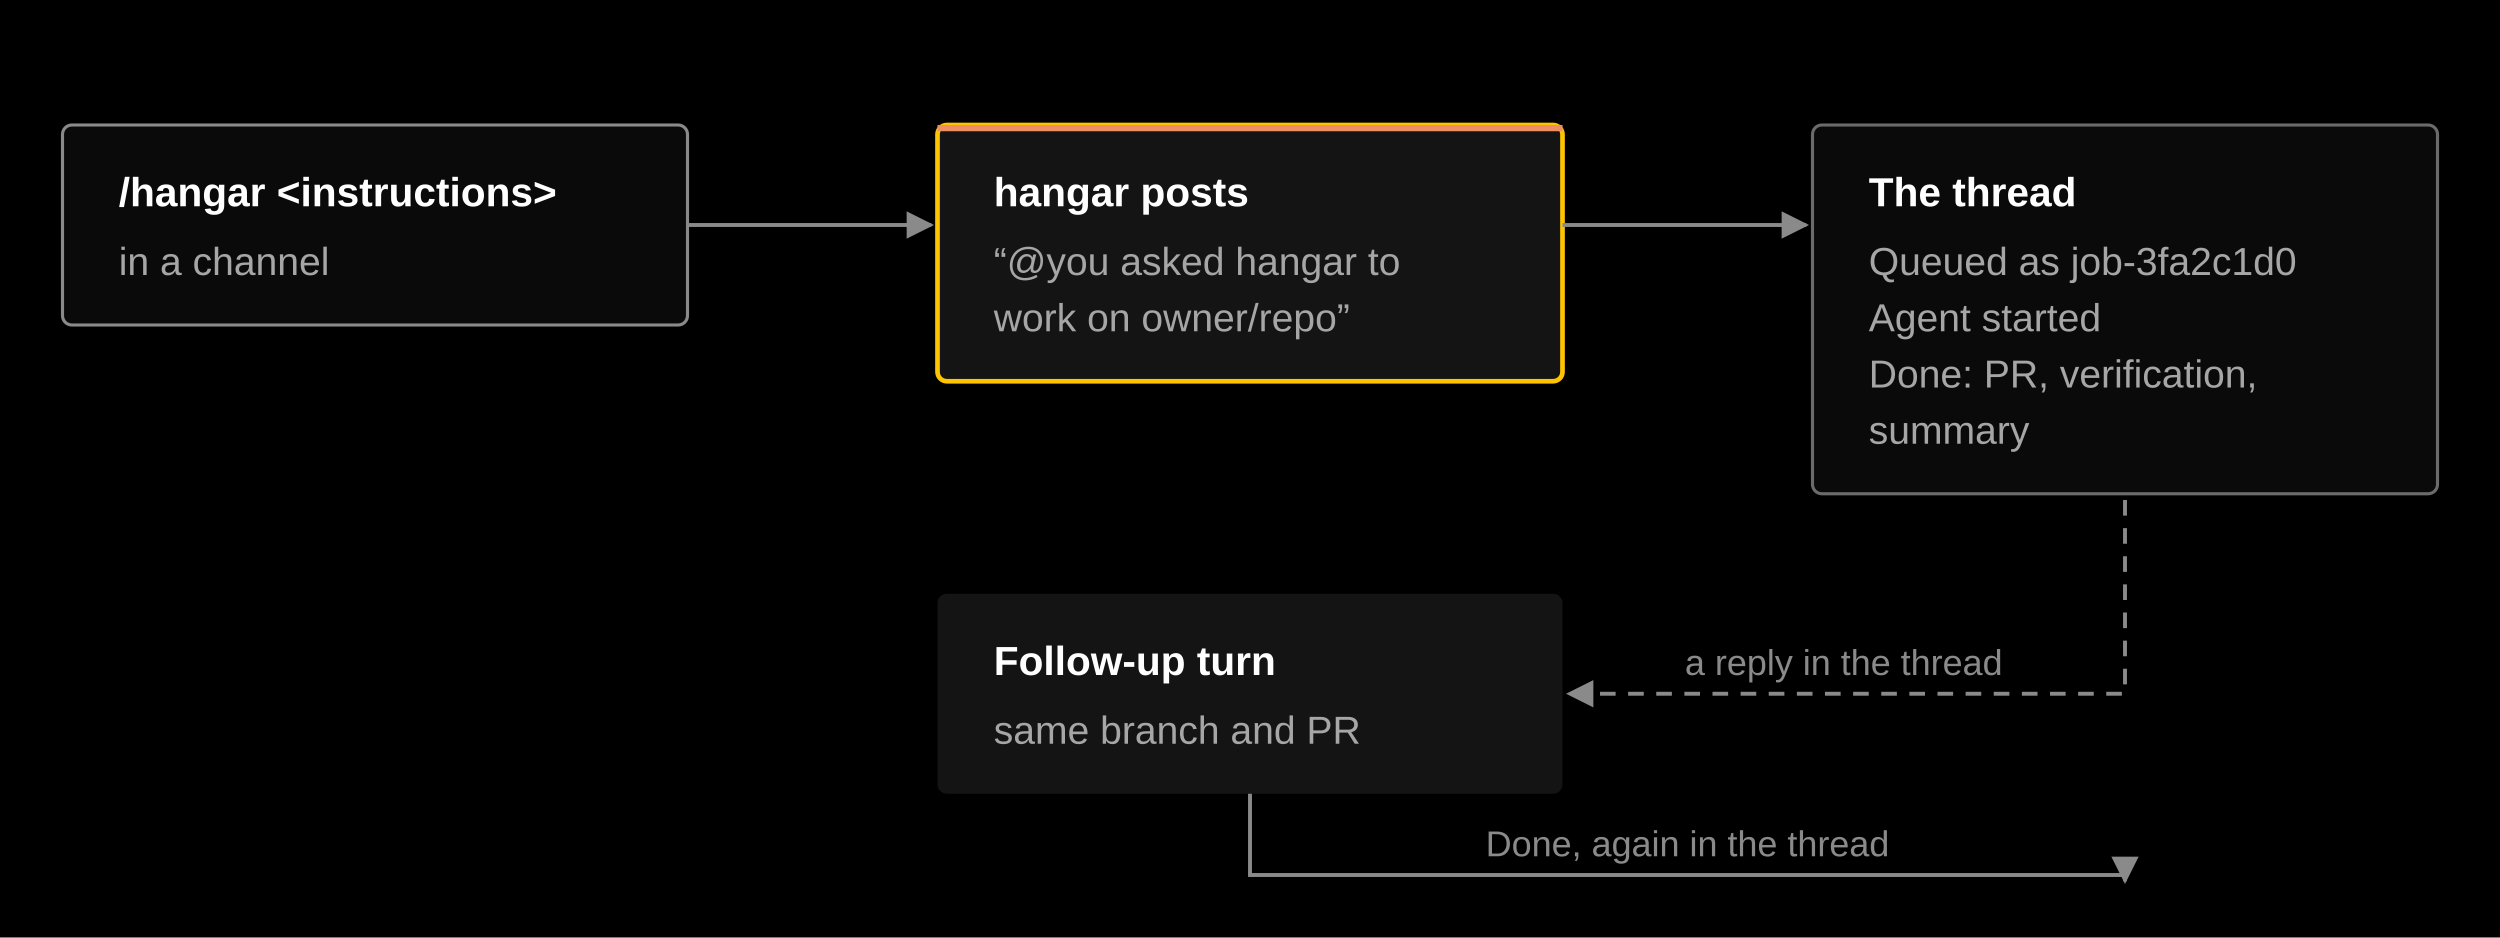
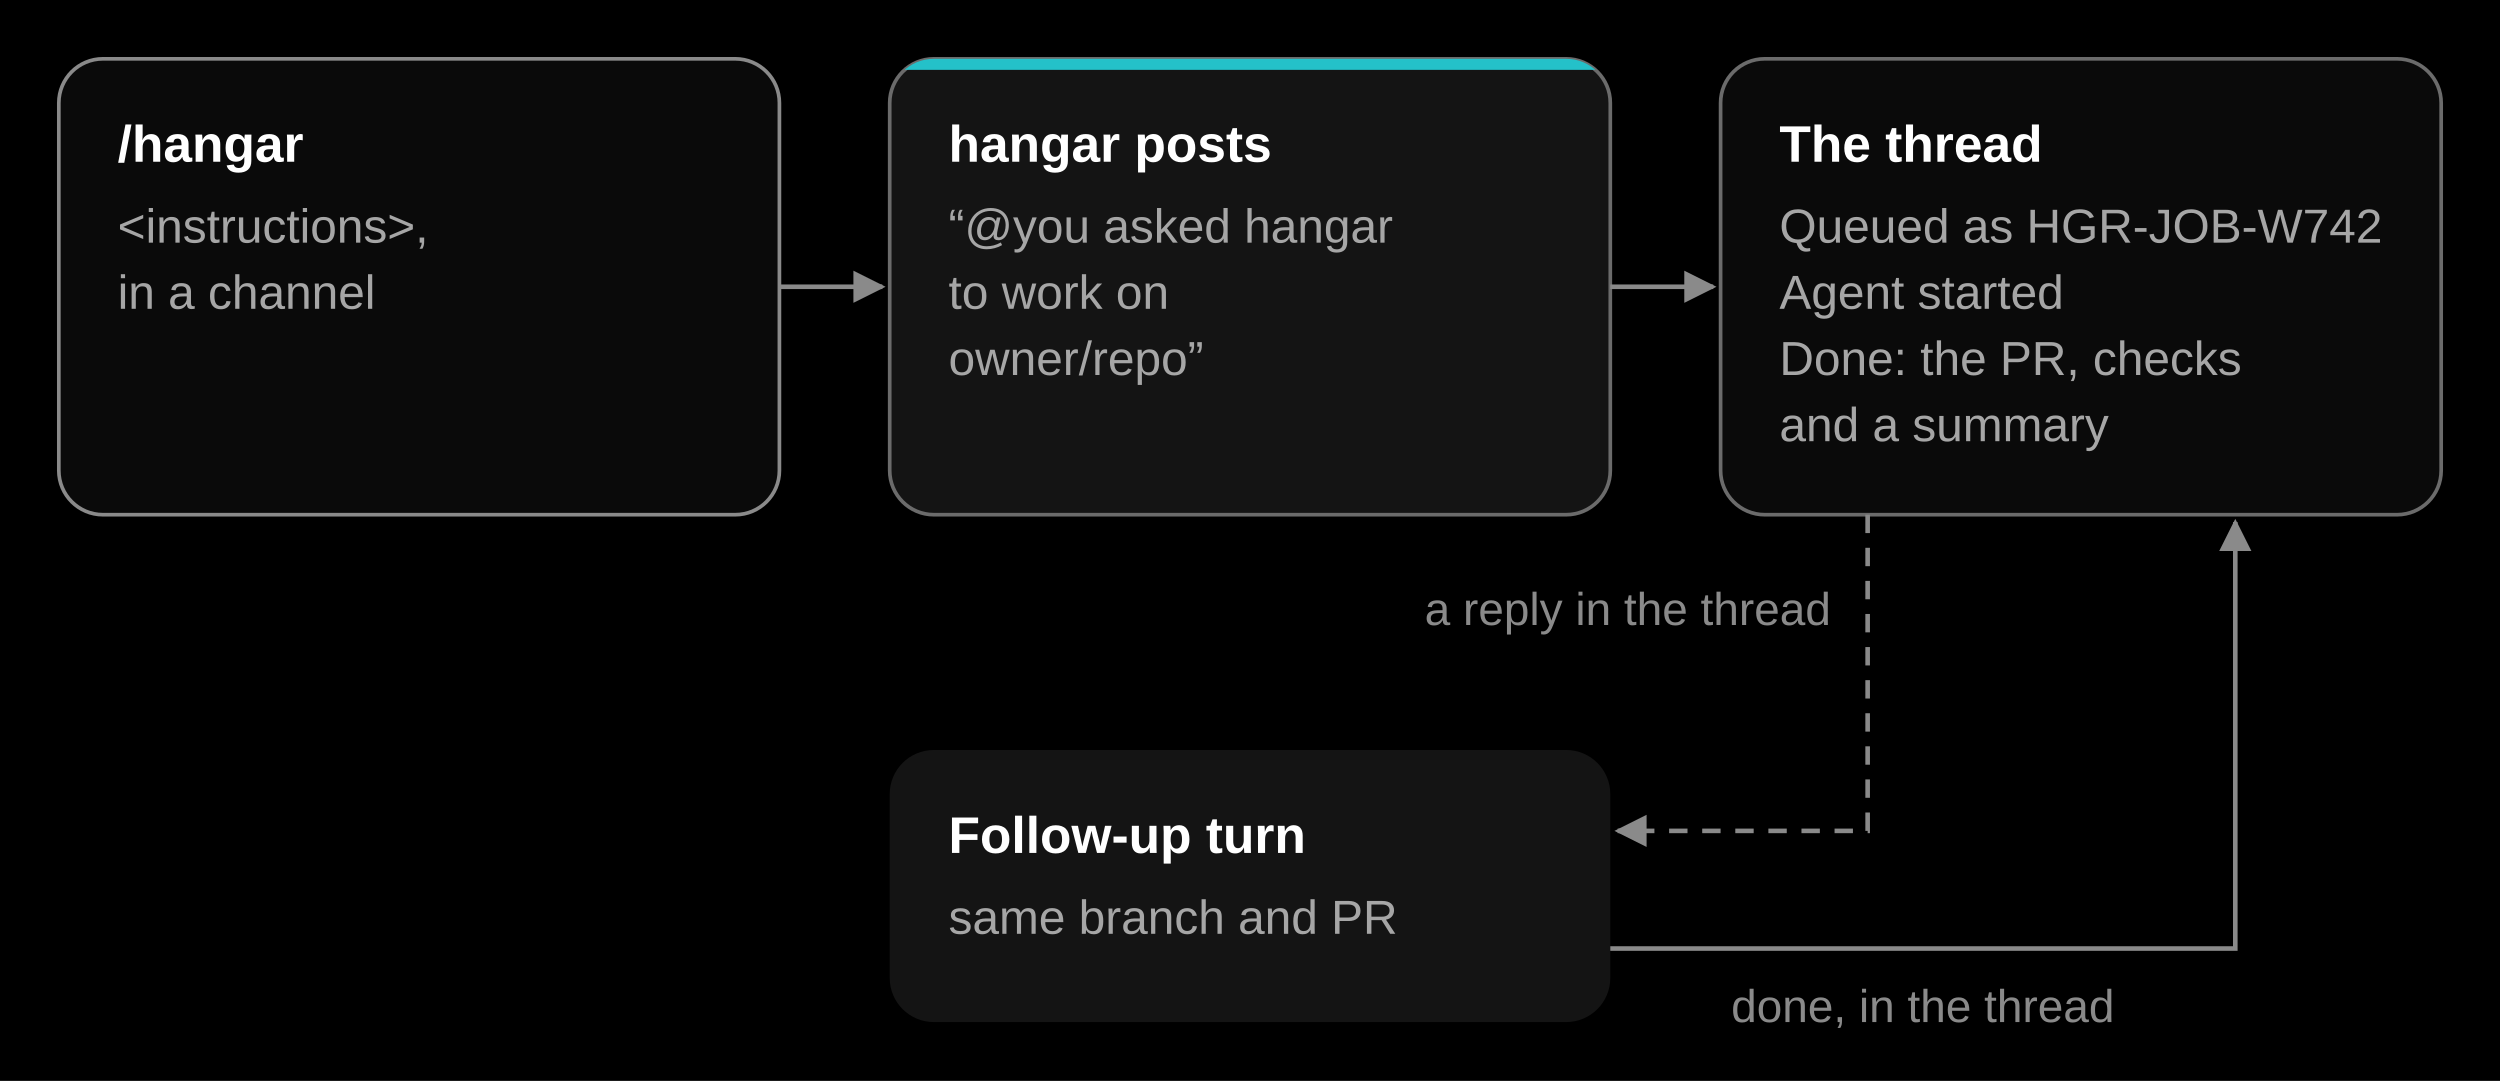
- <svg xmlns="http://www.w3.org/2000/svg" class="af-d" viewBox="0 0 800 300" role="img" aria-label="Slack: a command, a thread, a follow-up">
+ <svg xmlns="http://www.w3.org/2000/svg" class="af-d" viewBox="0 0 680 294" role="img" aria-label="Slack: a command, a thread, a follow-up">
  <style>
-   .af-d .bg { fill: var(--af-canvas, #000); }
+   .af-d .bg { fill: var(--af-canvas, #000000); }
  .af-d .box { fill: var(--af-raised, #141414); }
-   .af-d .box-hub { fill: var(--af-raised, #141414); stroke: var(--af-brand-line, #FFC400); stroke-width: 1.5; }
+   .af-d .box-hub { fill: var(--af-raised, #141414); stroke: var(--af-line-strong, #6B6B6B); stroke-width: 1; }
  .af-d .box-plan { fill: none; stroke: var(--af-line-strong, #6B6B6B); stroke-width: 1; stroke-dasharray: 4 4; }
  .af-d .box-ext { fill: var(--af-surface, #0A0A0A); stroke: var(--af-line-strong, #6B6B6B); stroke-width: 1; }
  .af-d .person { fill: var(--af-surface, #0A0A0A); stroke: var(--af-fg-subtle, #8A8A8A); stroke-width: 1; }
-   .af-d .bound { fill: none; stroke: var(--af-rule, #3A3A3A); stroke-width: 1; stroke-dasharray: 2 5; }
-   .af-d .name { font: 700 15px "Archivo", "Helvetica Neue", Arial, sans-serif; font-stretch: 125%; fill: var(--af-fg, #fff); }
-   .af-d .name-s { font: 700 13px "Archivo", "Helvetica Neue", Arial, sans-serif; font-stretch: 125%; fill: var(--af-fg, #fff); }
-   .af-d .title { font: 700 20px "Archivo", "Helvetica Neue", Arial, sans-serif; font-stretch: 125%; fill: var(--af-fg, #fff); }
-   .af-d .body { font: 400 12.5px "Red Hat Text", "Helvetica Neue", Arial, sans-serif; fill: var(--af-fg-muted, #A6A6A6); }
-   .af-d .lbl { font: 500 10.5px "DM Mono", ui-monospace, Menlo, monospace; letter-spacing: .08em; fill: var(--af-fg-subtle, #8A8A8A); }
+   .af-d .name { font: 700 16px "Archivo", "Helvetica Neue", Arial, sans-serif; font-stretch: 125%; fill: var(--af-fg, #FFFFFF); }
+   .af-d .name-s { font: 700 14px "Archivo", "Helvetica Neue", Arial, sans-serif; font-stretch: 125%; fill: var(--af-fg, #FFFFFF); }
+   .af-d .title { font: 700 20px "Archivo", "Helvetica Neue", Arial, sans-serif; font-stretch: 125%; fill: var(--af-fg, #FFFFFF); }
+   .af-d .body { font: 400 13px "Red Hat Text", "Helvetica Neue", Arial, sans-serif; fill: var(--af-fg-muted, #A6A6A6); }
+   .af-d .lbl { font: 500 12.5px "Red Hat Text", "Helvetica Neue", Arial, sans-serif; fill: var(--af-fg-subtle, #8A8A8A); }
  .af-d .edge { fill: none; stroke: var(--af-fg-subtle, #8A8A8A); stroke-width: 1.25; }
  .af-d .edge-plan { fill: none; stroke: var(--af-fg-subtle, #8A8A8A); stroke-width: 1.25; stroke-dasharray: 5 4; }
-   .af-d .elabel { font: 400 11.5px "Red Hat Text", "Helvetica Neue", Arial, sans-serif; fill: var(--af-fg-subtle, #8A8A8A); }
+   .af-d .elabel { font: 400 12.5px "Red Hat Text", "Helvetica Neue", Arial, sans-serif; fill: var(--af-fg-subtle, #8A8A8A); }
  .af-d .arrowhead { fill: var(--af-fg-subtle, #8A8A8A); }
  .af-d .dot { fill: var(--af-dot-field, #262626); }
</style>
  <defs>
-     <marker id="slack:-a-command,-a-thre-arrow" viewBox="0 0 10 10" refX="9" refY="5" markerWidth="7" markerHeight="7" orient="auto-start-reverse">
+     <marker id="slack-arrow" viewBox="0 0 10 10" refX="9" refY="5" markerWidth="7" markerHeight="7" orient="auto-start-reverse">
      <path class="arrowhead" d="M0 0L10 5L0 10z" />
    </marker>
  </defs>
-   <rect class="bg" width="800" height="300" />
-   <rect class="person" x="20" y="40" width="200" height="64" rx="3" />
-   <text class="name-s" x="38" y="66">/hangar &lt;instructions&gt;</text>
-   <text class="body" x="38" y="88">in a channel</text>
-   <rect class="box-hub" x="300" y="40" width="200" height="82" rx="3" />
-   <rect x="300" y="40" width="200" height="2" fill="var(--af-product-hangar, #EE8F63)" />
-   <text class="name-s" x="318" y="66">hangar posts</text>
-   <text class="body" x="318" y="88">“@you asked hangar to</text>
-   <text class="body" x="318" y="106">work on owner/repo”</text>
-   <rect class="box-ext" x="580" y="40" width="200" height="118" rx="3" />
-   <text class="name-s" x="598" y="66">The thread</text>
-   <text class="body" x="598" y="88">Queued as job-3fa2c1d0</text>
-   <text class="body" x="598" y="106">Agent started</text>
-   <text class="body" x="598" y="124">Done: PR, verification,</text>
-   <text class="body" x="598" y="142">summary</text>
-   <path class="edge" d="M220 72H298" marker-end="url(#slack:-a-command,-a-thre-arrow)" />
-   <path class="edge" d="M500 72H578" marker-end="url(#slack:-a-command,-a-thre-arrow)" />
-   <rect class="box" x="300" y="190" width="200" height="64" rx="3" />
-   <text class="name-s" x="318" y="216">Follow-up turn</text>
-   <text class="body" x="318" y="238">same branch and PR</text>
-   <path class="edge-plan" d="M680 160V222H502" marker-end="url(#slack:-a-command,-a-thre-arrow)" />
-   <text class="elabel" x="590" y="216" text-anchor="middle">a reply in the thread</text>
-   <path class="edge" d="M400 254V280H680V282" marker-end="url(#slack:-a-command,-a-thre-arrow)" />
-   <text class="elabel" x="540" y="274" text-anchor="middle">Done, again in the thread</text>
+   <rect class="bg" width="680" height="294" />
+   <rect class="person" x="16" y="16" width="196" height="124" rx="12" />
+   <text class="name-s" x="32" y="44">/hangar</text>
+   <text class="body" x="32" y="66">&lt;instructions&gt;,</text>
+   <text class="body" x="32" y="84">in a channel</text>
+   <rect class="box-hub" x="242" y="16" width="196" height="124" rx="12" />
+   <clipPath id="slack-pe242-16-196-124">
+     <rect x="242" y="16" width="196" height="124" rx="12" />
+   </clipPath>
+   <rect x="242" y="16" width="196" height="3" fill="var(--af-product-hangar, #24C1C9)" clip-path="url(#slack-pe242-16-196-124)" />
+   <text class="name-s" x="258" y="44">hangar posts</text>
+   <text class="body" x="258" y="66">“@you asked hangar</text>
+   <text class="body" x="258" y="84">to work on</text>
+   <text class="body" x="258" y="102">owner/repo”</text>
+   <rect class="box-ext" x="468" y="16" width="196" height="124" rx="12" />
+   <text class="name-s" x="484" y="44">The thread</text>
+   <text class="body" x="484" y="66">Queued as HGR-JOB-W742</text>
+   <text class="body" x="484" y="84">Agent started</text>
+   <text class="body" x="484" y="102">Done: the PR, checks</text>
+   <text class="body" x="484" y="120">and a summary</text>
+   <path class="edge" d="M212 78H240" marker-end="url(#slack-arrow)" />
+   <path class="edge" d="M438 78H466" marker-end="url(#slack-arrow)" />
+   <rect class="box" x="242" y="204" width="196" height="74" rx="12" />
+   <text class="name-s" x="258" y="232">Follow-up turn</text>
+   <text class="body" x="258" y="254">same branch and PR</text>
+   <path class="edge-plan" d="M508 140V226H440" marker-end="url(#slack-arrow)" />
+   <text class="elabel" x="498" y="170" text-anchor="end">a reply in the thread</text>
+   <path class="edge" d="M438 258H608V142" marker-end="url(#slack-arrow)" />
+   <text class="elabel" x="523" y="278" text-anchor="middle">done, in the thread</text>
</svg>
